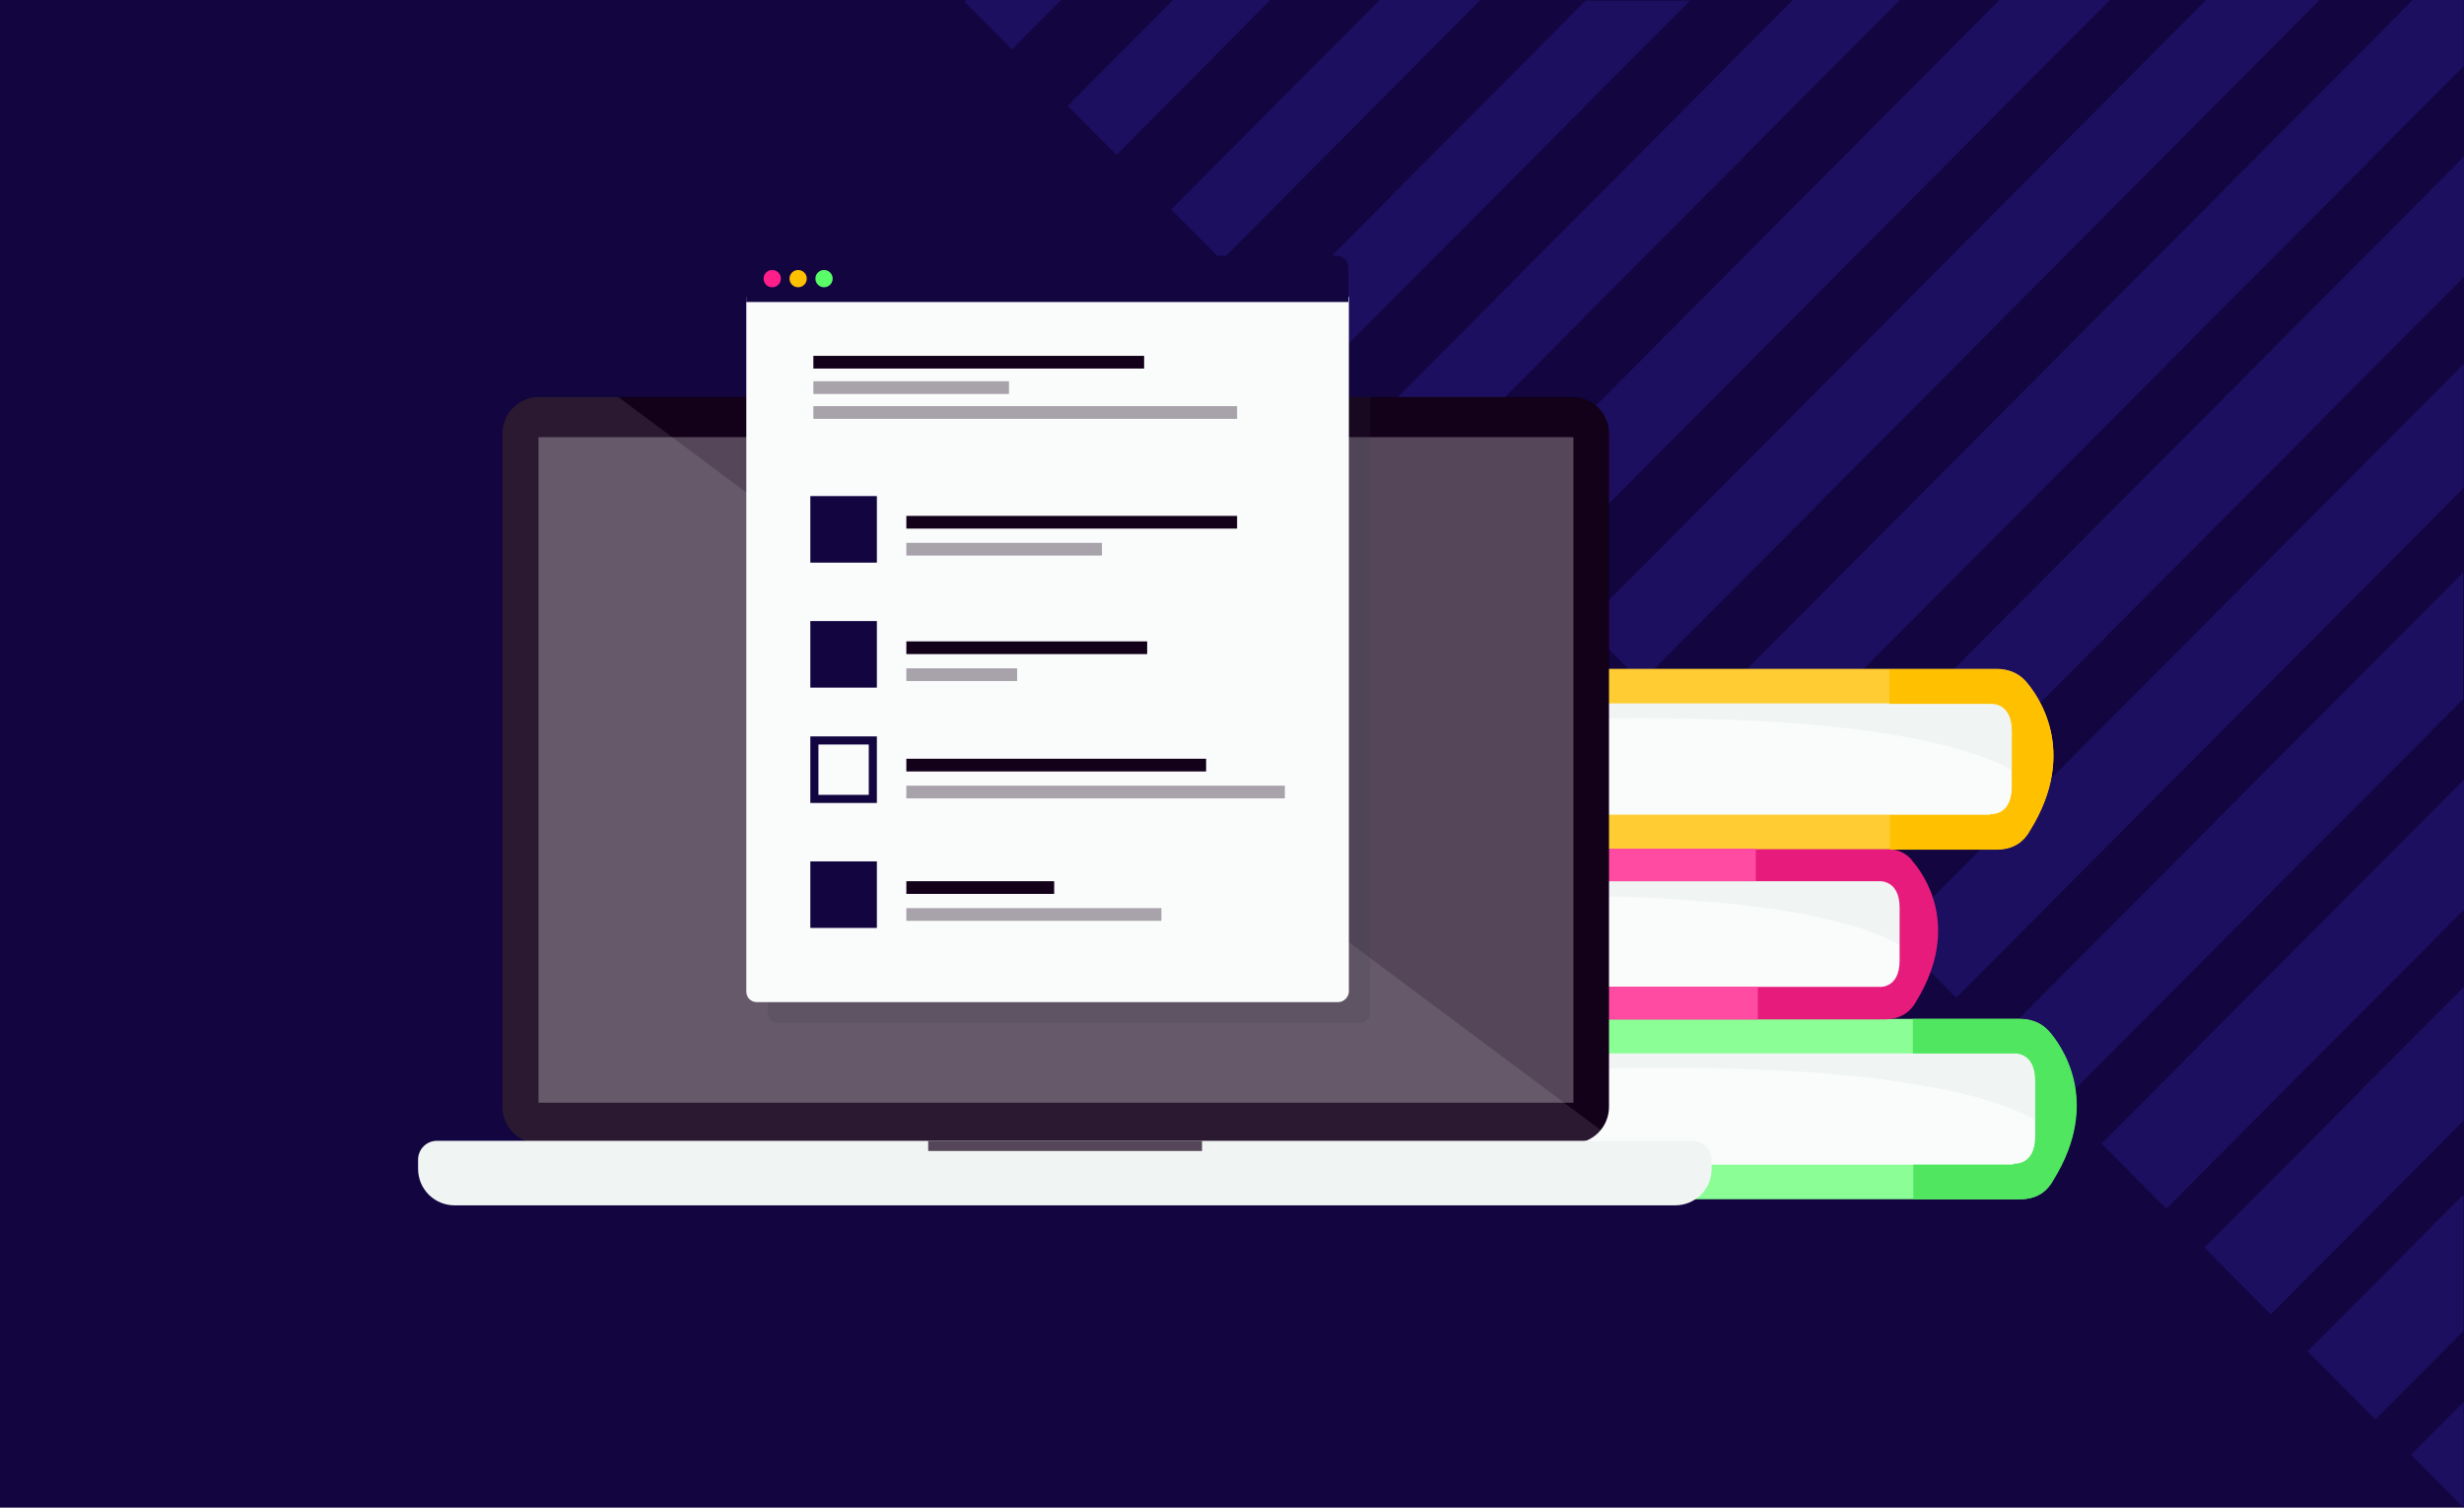
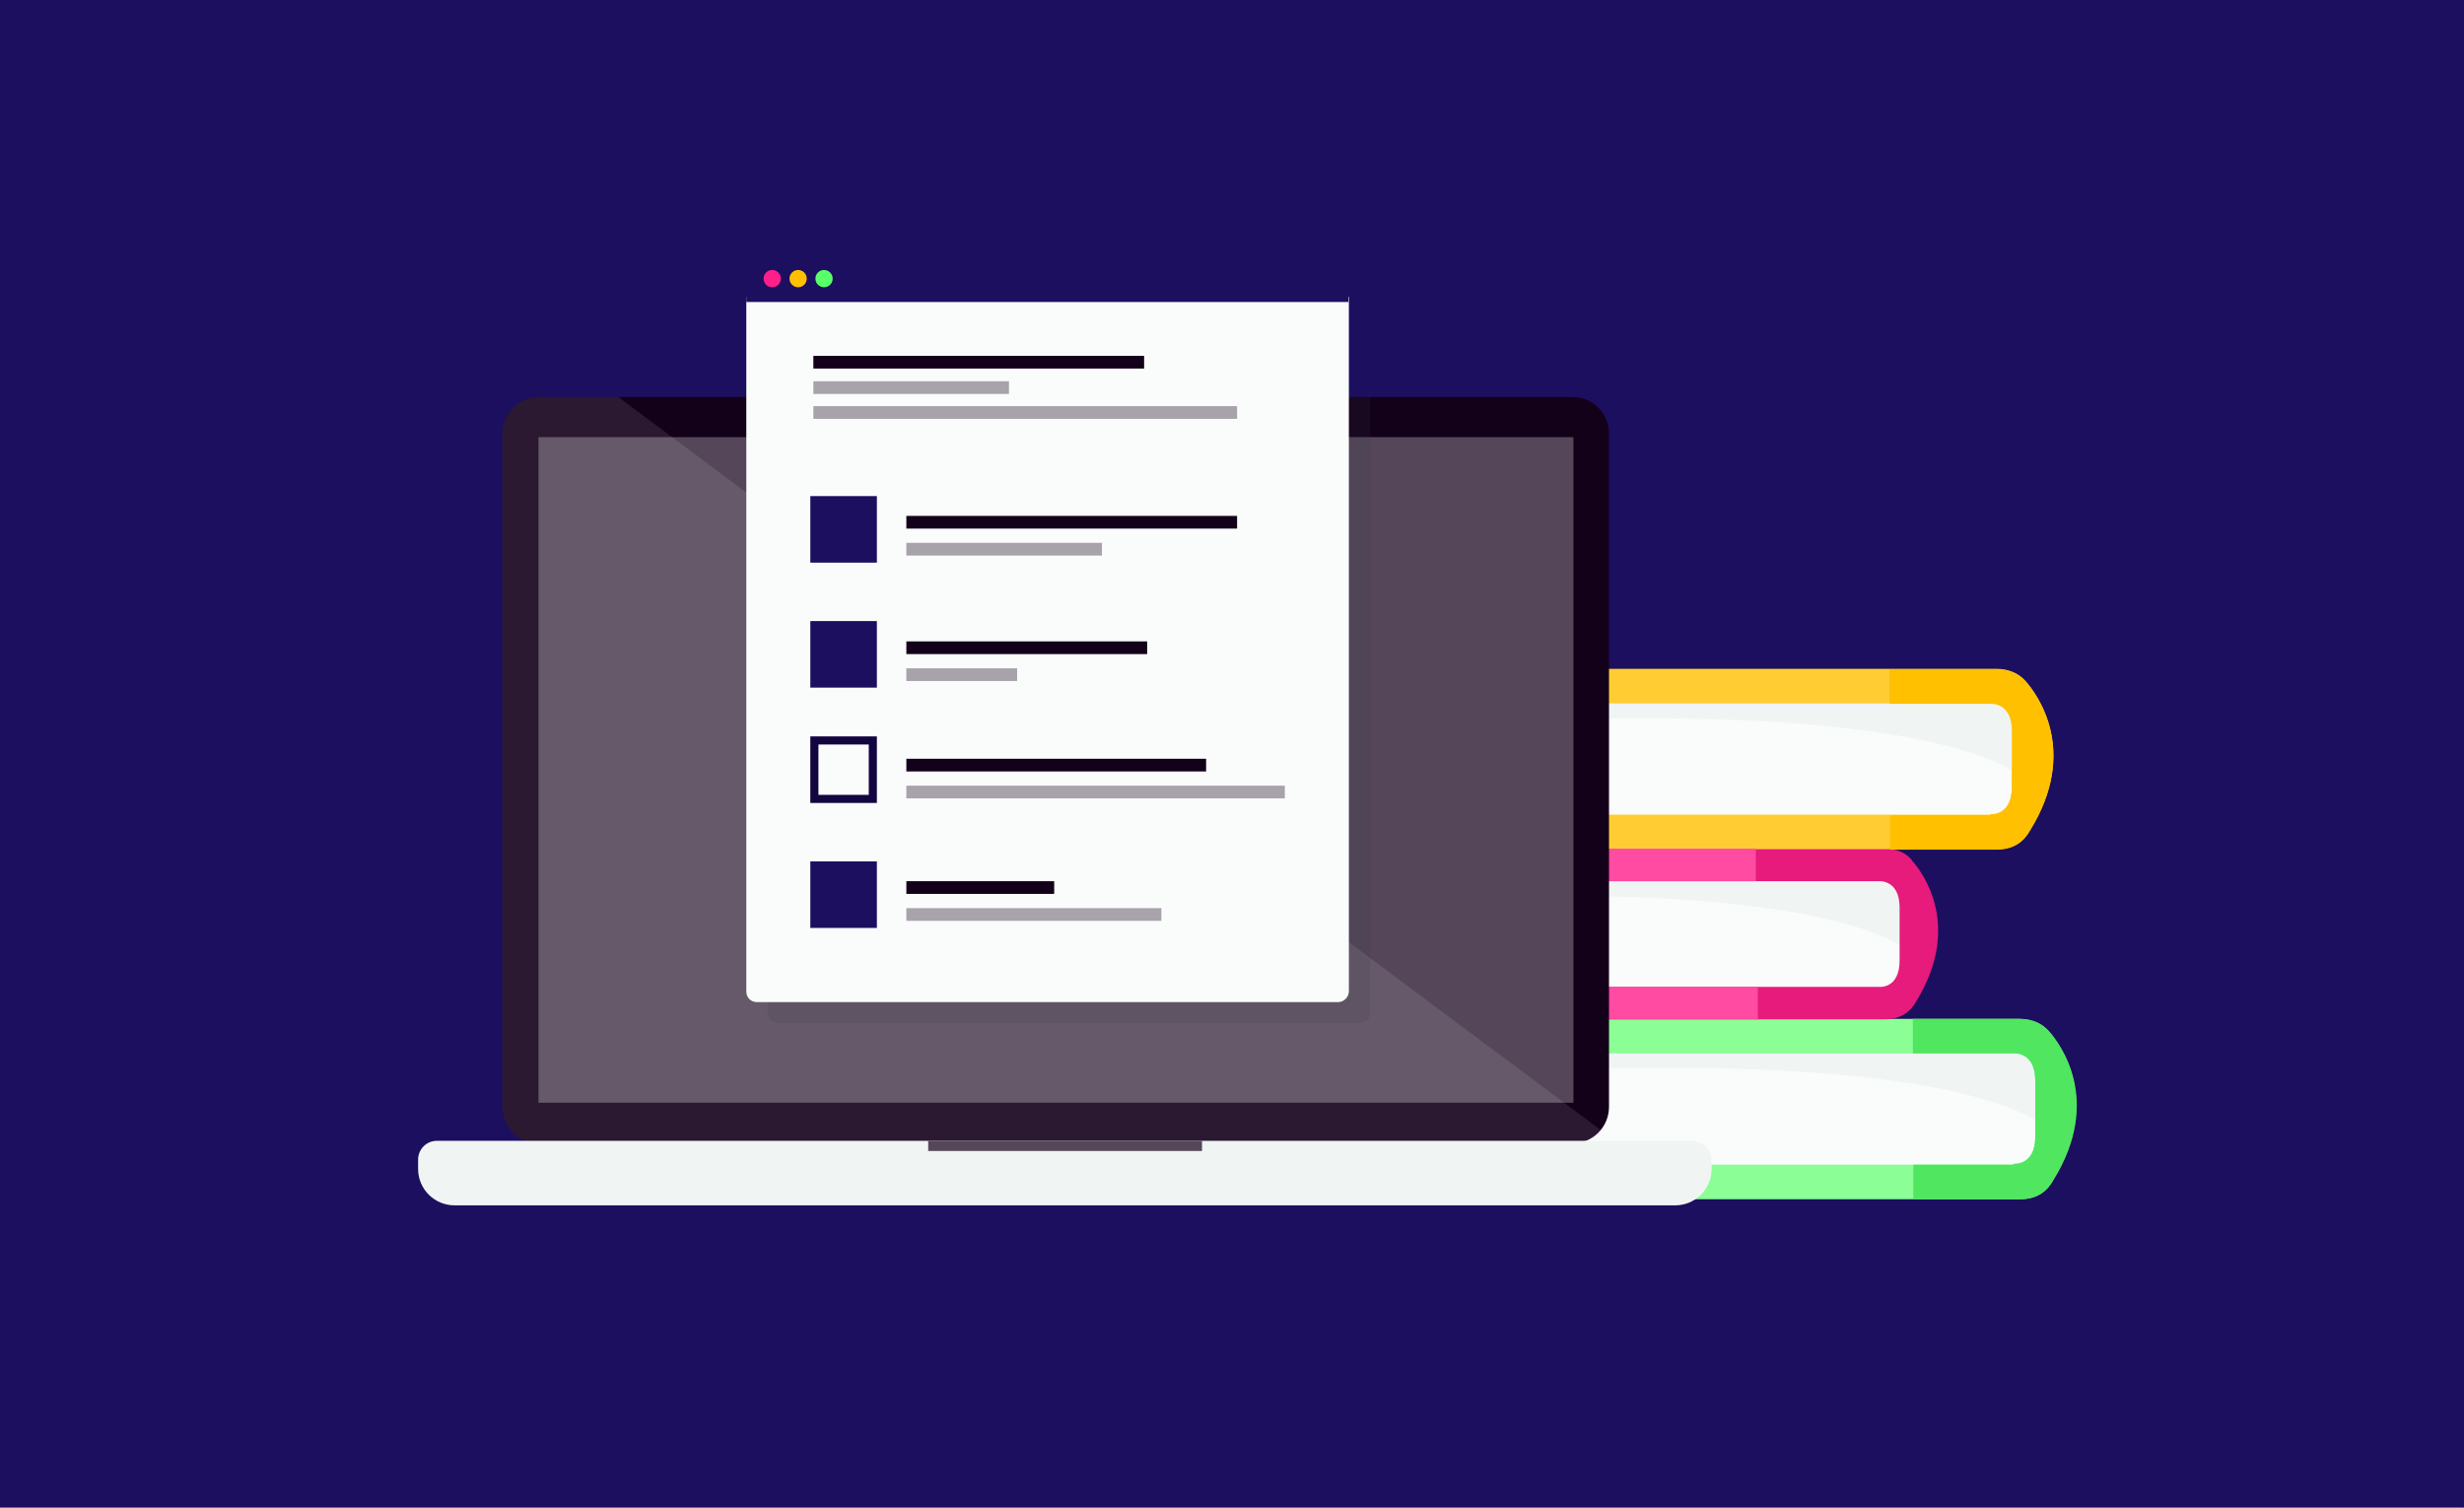
<svg xmlns="http://www.w3.org/2000/svg" width="304" height="186" viewBox="0 0 304 186" fill="none">
-   <rect width="304" height="186" fill="#120540" />
+   <rect width="304" height="186" fill="#1C0F5F" />
  <g clip-path="url(#clip0_1_1551)">
    <path d="M303.896 80.385V70.619L246.404 128.379V128.309L254.222 136.164L303.896 86.258V84.485" fill="#1C0F5F" />
    <path d="M119.208 0L119 0.243L124.846 6.117L130.9 0H119.208Z" fill="#1C0F5F" />
    <path d="M144.702 0L131.73 13.067L137.749 19.114L156.74 0H144.668H144.702Z" fill="#1C0F5F" />
    <path d="M170.197 0L144.495 25.857L150.721 32.112L182.65 0H170.197Z" fill="#1C0F5F" />
    <path d="M195.691 0L157.225 38.681L163.659 45.145L208.525 0.07H195.691V0Z" fill="#1C0F5F" />
    <path d="M221.186 0L169.989 51.47L176.596 58.108L234.4 0H221.151H221.186Z" fill="#1C0F5F" />
    <path d="M246.68 0L182.754 64.259L189.568 71.105L260.31 0H246.68Z" fill="#1C0F5F" />
    <path d="M272.175 0L195.484 77.083L202.506 84.138L286.185 0H272.175Z" fill="#1C0F5F" />
    <path d="M303.965 183.463V172.933L297.462 179.466L303.965 186" fill="#1C0F5F" />
    <path d="M303.931 149.127V147.389L284.697 166.712L293.069 175.122L303.931 164.21V152.15" fill="#1C0F5F" />
    <path d="M303.965 131.924V121.776L271.967 153.923L280.166 162.159L303.965 138.249V135.26" fill="#1C0F5F" />
    <path d="M304 97.518V96.162L259.272 141.099L267.263 149.127L304 112.219V101.376" fill="#1C0F5F" />
    <path d="M303.965 45.874V44.901L233.743 115.451L241.353 123.096L303.965 60.193V50.531" fill="#1C0F5F" />
    <path d="M304 28.706V19.323L221.047 102.661L228.45 110.099L304 34.163V33.572" fill="#1C0F5F" />
    <path d="M297.67 0L208.248 89.872L215.444 97.101L303.965 8.167V0" fill="#1C0F5F" />
  </g>
  <path d="M178.516 129.904C178.516 129.904 184.534 138.366 178.14 144.948H251.73L252.106 128.901L178.516 129.904Z" fill="#FAFCFC" />
  <path d="M252.043 138.868C251.04 138.053 239.632 128.964 179.958 132.6C179.958 132.6 179.77 131.158 178.391 129.842L251.04 128.086L252.043 138.868Z" fill="#F0F5F4" />
  <path d="M251.103 135.42C251.103 134.793 251.103 134.104 251.103 133.352C251.103 129.653 248.408 129.967 248.408 129.967H177.012V125.704H249.097C250.602 125.704 251.667 126.206 252.42 126.895C252.482 126.958 252.545 127.021 252.608 127.083C252.67 127.146 252.67 127.146 252.733 127.209C254.112 128.713 259.377 135.734 253.297 145.575C252.608 146.891 251.417 147.957 249.16 147.957H177.075V143.694H248.408C248.408 143.694 251.103 144.008 251.103 140.31C251.103 139.557 251.103 138.868 251.103 138.241C251.103 138.053 251.103 136.987 251.103 135.42Z" fill="#8BFF96" />
  <path d="M165.604 108.78C165.604 108.78 171.308 116.804 165.29 123.009H234.994L235.37 107.777L165.604 108.78Z" fill="#FAFCFC" />
  <path d="M235.307 117.242C234.367 116.49 223.523 107.84 166.983 111.35C166.983 111.35 166.795 109.971 165.541 108.78L234.367 107.088L235.307 117.242Z" fill="#F0F5F4" />
  <path d="M234.367 113.983C234.367 113.419 234.367 112.729 234.367 111.977C234.367 108.467 231.797 108.717 231.797 108.717H164.225V104.706H232.486C233.928 104.706 234.931 105.144 235.621 105.834C235.683 105.897 235.746 105.959 235.809 106.022C235.871 106.085 235.871 106.085 235.871 106.147C237.188 107.589 242.14 114.171 236.435 123.511C235.809 124.702 234.618 125.767 232.486 125.767H164.225V121.755H231.797C231.797 121.755 234.367 122.069 234.367 118.496C234.367 117.744 234.367 117.117 234.367 116.49C234.367 116.49 234.367 115.487 234.367 113.983Z" fill="#E61B7C" />
  <path d="M175.696 86.778C175.696 86.778 181.713 95.241 175.32 101.822H248.909L249.285 85.775L175.696 86.778Z" fill="#FAFCFC" />
  <path d="M249.223 95.742C248.22 94.927 236.811 85.838 177.137 89.474C177.137 89.474 176.949 88.032 175.57 86.778L248.22 85.023L249.223 95.742Z" fill="#F0F5F4" />
  <path d="M248.282 92.232C248.282 91.605 248.282 90.915 248.282 90.163C248.282 86.465 245.587 86.778 245.587 86.778H174.191V82.516H246.277C247.781 82.516 248.847 83.017 249.599 83.707C249.661 83.77 249.724 83.832 249.787 83.895C249.85 83.958 249.85 83.958 249.912 84.02C251.291 85.587 256.557 92.545 250.476 102.386C249.787 103.64 248.596 104.768 246.339 104.768H174.254V100.506H245.524C245.524 100.506 248.22 100.819 248.22 97.121C248.22 96.369 248.22 95.679 248.22 95.052C248.282 94.927 248.282 93.862 248.282 92.232Z" fill="#FFCD33" />
  <path d="M216.628 104.706H186.101V108.717H216.628V104.706Z" fill="#FF4BA1" />
  <path d="M216.878 121.755H186.352V125.767H216.878V121.755Z" fill="#FF4BA1" />
  <path d="M245.524 100.443C245.524 100.443 248.22 100.757 248.22 97.058C248.22 96.306 248.22 95.617 248.22 94.99C248.22 94.99 248.22 93.924 248.22 92.294C248.22 91.668 248.22 90.978 248.22 90.226C248.22 86.528 245.524 86.841 245.524 86.841H233.113V82.579H246.277C247.781 82.579 248.847 83.08 249.599 83.77C249.662 83.832 249.724 83.895 249.787 83.958C249.85 84.02 249.85 84.02 249.912 84.083C251.291 85.65 256.557 92.608 250.476 102.449C249.787 103.703 248.596 104.831 246.339 104.831H233.176V100.569H245.524V100.443Z" fill="#FFC000" />
  <path d="M188.984 115.613C191.68 115.048 195.002 115.299 195.002 115.299C195.002 115.299 191.178 117.994 191.366 123.949L188.483 119.875L184.471 122.821C184.471 122.821 185.788 116.866 188.984 115.613Z" fill="#22B1B6" />
  <path d="M248.408 143.569C248.408 143.569 251.103 143.883 251.103 140.184C251.103 139.432 251.103 138.743 251.103 138.116C251.103 138.116 251.103 137.05 251.103 135.42C251.103 134.793 251.103 134.104 251.103 133.352C251.103 129.653 248.408 129.967 248.408 129.967H235.997V125.704H249.16C250.664 125.704 251.73 126.206 252.482 126.895C252.545 126.958 252.608 127.021 252.67 127.083C252.733 127.146 252.733 127.146 252.796 127.209C254.175 128.776 259.44 135.734 253.36 145.575C252.67 146.829 251.479 147.957 249.223 147.957H236.059V143.694H248.408V143.569Z" fill="#50E65F" />
  <path d="M198.512 136.549C198.512 139.056 196.506 141.062 193.999 141.062H66.502C63.995 141.062 61.989 139.056 61.989 136.549V53.494C61.989 50.986 63.995 48.98 66.502 48.98H193.999C196.506 48.98 198.512 50.986 198.512 53.494V136.549Z" fill="#130019" />
  <path d="M194.124 53.932H66.439V136.047H194.124V53.932Z" fill="#554759" />
  <path opacity="0.1" d="M76.281 48.98H66.502C63.995 48.98 61.989 50.986 61.989 53.494V136.549C61.989 139.056 63.995 141.062 66.502 141.062H193.999C195.378 141.062 196.632 140.435 197.509 139.432L76.281 48.98Z" fill="white" />
  <path d="M131.379 51.3C131.379 52.177 130.627 52.93 129.749 52.93C128.872 52.93 128.119 52.177 128.119 51.3C128.119 50.422 128.872 49.67 129.749 49.67C130.627 49.67 131.379 50.36 131.379 51.3Z" fill="#232533" />
  <path d="M133.385 51.3C133.385 51.55 133.197 51.801 132.883 51.801C132.57 51.801 132.382 51.613 132.382 51.3C132.382 50.986 132.57 50.798 132.883 50.798C133.197 50.798 133.385 50.986 133.385 51.3Z" fill="#4FA88B" />
  <path d="M206.661 148.709H56.097C53.589 148.709 51.583 146.703 51.583 144.196V143.068C51.583 141.814 52.586 140.748 53.903 140.748H208.855C210.109 140.748 211.174 141.751 211.174 143.068V144.196C211.174 146.703 209.168 148.709 206.661 148.709Z" fill="#F0F5F4" />
  <path d="M148.303 140.748H114.517V142.002H148.303V140.748Z" fill="#554759" />
  <g opacity="0.15">
    <path d="M167.798 126.206H95.963C95.273 126.206 94.709 125.642 94.709 124.952V48.918H169.051V124.952C169.051 125.642 168.487 126.206 167.798 126.206Z" fill="#333448" />
  </g>
  <path d="M165.102 123.636H93.393C92.641 123.636 92.077 123.072 92.077 122.32V36.632H166.419V122.32C166.419 123.009 165.792 123.636 165.102 123.636Z" fill="#FAFCFC" />
-   <path d="M166.419 37.259H92.077V32.996C92.077 32.181 92.703 31.555 93.518 31.555H164.914C165.729 31.555 166.356 32.181 166.356 32.996V37.259H166.419Z" fill="#120540" />
+   <path d="M166.419 37.259H92.077V32.996C92.077 32.181 92.703 31.555 93.518 31.555H164.914C165.729 31.555 166.356 32.181 166.356 32.996V37.259H166.419Z" fill="#1C0F5F" />
  <path d="M95.273 35.441C95.862 35.441 96.339 34.964 96.339 34.375C96.339 33.787 95.862 33.31 95.273 33.31C94.685 33.31 94.208 33.787 94.208 34.375C94.208 34.964 94.685 35.441 95.273 35.441Z" fill="#FF1E8A" />
  <path d="M98.47 35.441C99.059 35.441 99.536 34.964 99.536 34.375C99.536 33.787 99.059 33.31 98.47 33.31C97.882 33.31 97.405 33.787 97.405 34.375C97.405 34.964 97.882 35.441 98.47 35.441Z" fill="#FFC000" />
  <path d="M101.667 35.441C102.256 35.441 102.733 34.964 102.733 34.375C102.733 33.787 102.256 33.31 101.667 33.31C101.079 33.31 100.602 33.787 100.602 34.375C100.602 34.964 101.079 35.441 101.667 35.441Z" fill="#59FF69" />
  <path d="M100.475 98.564V91.353H107.686V98.564H100.475Z" stroke="#120540" />
-   <path d="M108.186 76.624H99.975V84.835H108.186V76.624Z" fill="#120540" />
-   <path d="M108.186 61.204H99.975V69.415H108.186V61.204Z" fill="#120540" />
+   <path d="M108.186 76.624H99.975V84.835H108.186V76.624Z" fill="#1C0F5F" />
+   <path d="M108.186 61.204H99.975V69.415H108.186V61.204Z" fill="#1C0F5F" />
  <path d="M152.628 63.648H111.822V65.215H152.628V63.648Z" fill="#130019" />
  <path d="M141.157 43.903H100.351V45.47H141.157V43.903Z" fill="#130019" />
  <g opacity="0.5">
    <path d="M135.955 66.971H111.822V68.538H135.955V66.971Z" fill="#554759" />
  </g>
  <g opacity="0.5">
    <path d="M124.484 47.037H100.351V48.605H124.484V47.037Z" fill="#554759" />
  </g>
  <g opacity="0.5">
    <path d="M152.628 50.109H100.351V51.676H152.628V50.109Z" fill="#554759" />
  </g>
  <path d="M148.805 93.611H111.822V95.178H148.805V93.611Z" fill="#130019" />
  <g opacity="0.5">
    <path d="M158.52 96.933H111.822V98.5H158.52V96.933Z" fill="#554759" />
  </g>
  <path d="M141.533 79.131H111.822V80.698H141.533V79.131Z" fill="#130019" />
  <g opacity="0.5">
    <path d="M125.487 82.453H111.822V84.02H125.487V82.453Z" fill="#554759" />
  </g>
-   <path d="M108.186 106.273H99.975V114.484H108.186V106.273Z" fill="#120540" />
+   <path d="M108.186 106.273H99.975V114.484H108.186V106.273Z" fill="#1C0F5F" />
  <path d="M130.062 108.717H111.822V110.284H130.062V108.717Z" fill="#130019" />
  <g opacity="0.5">
    <path d="M143.289 112.04H111.822V113.607H143.289V112.04Z" fill="#554759" />
  </g>
  <defs>
    <clipPath id="clip0_1_1551">
      <rect width="185" height="186" fill="white" transform="translate(119)" />
    </clipPath>
  </defs>
</svg>
